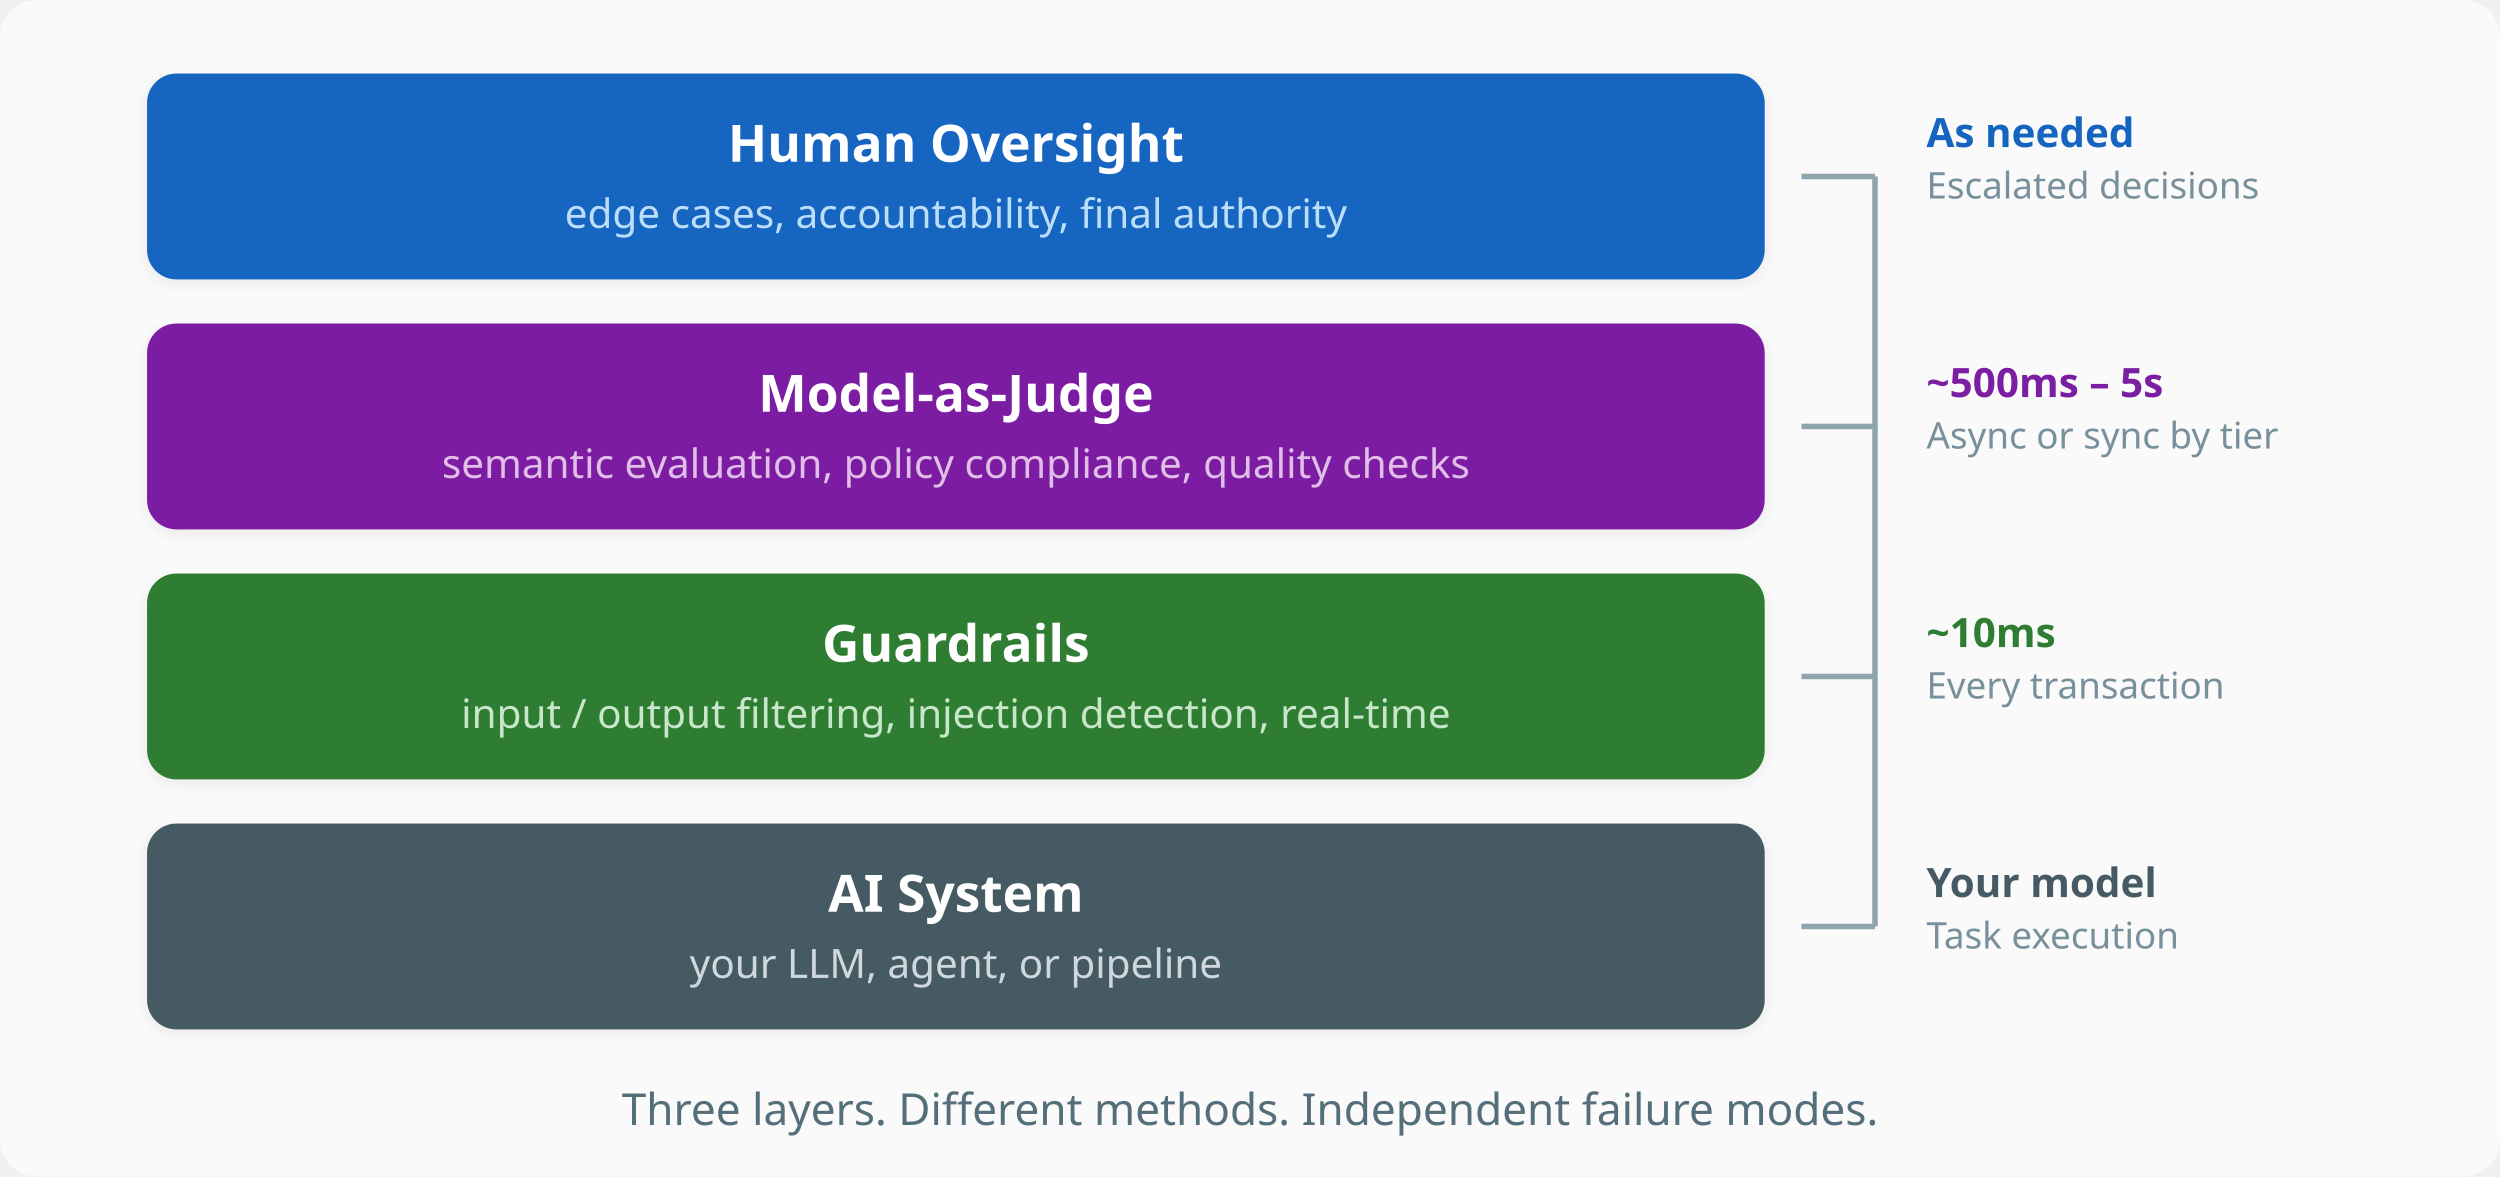
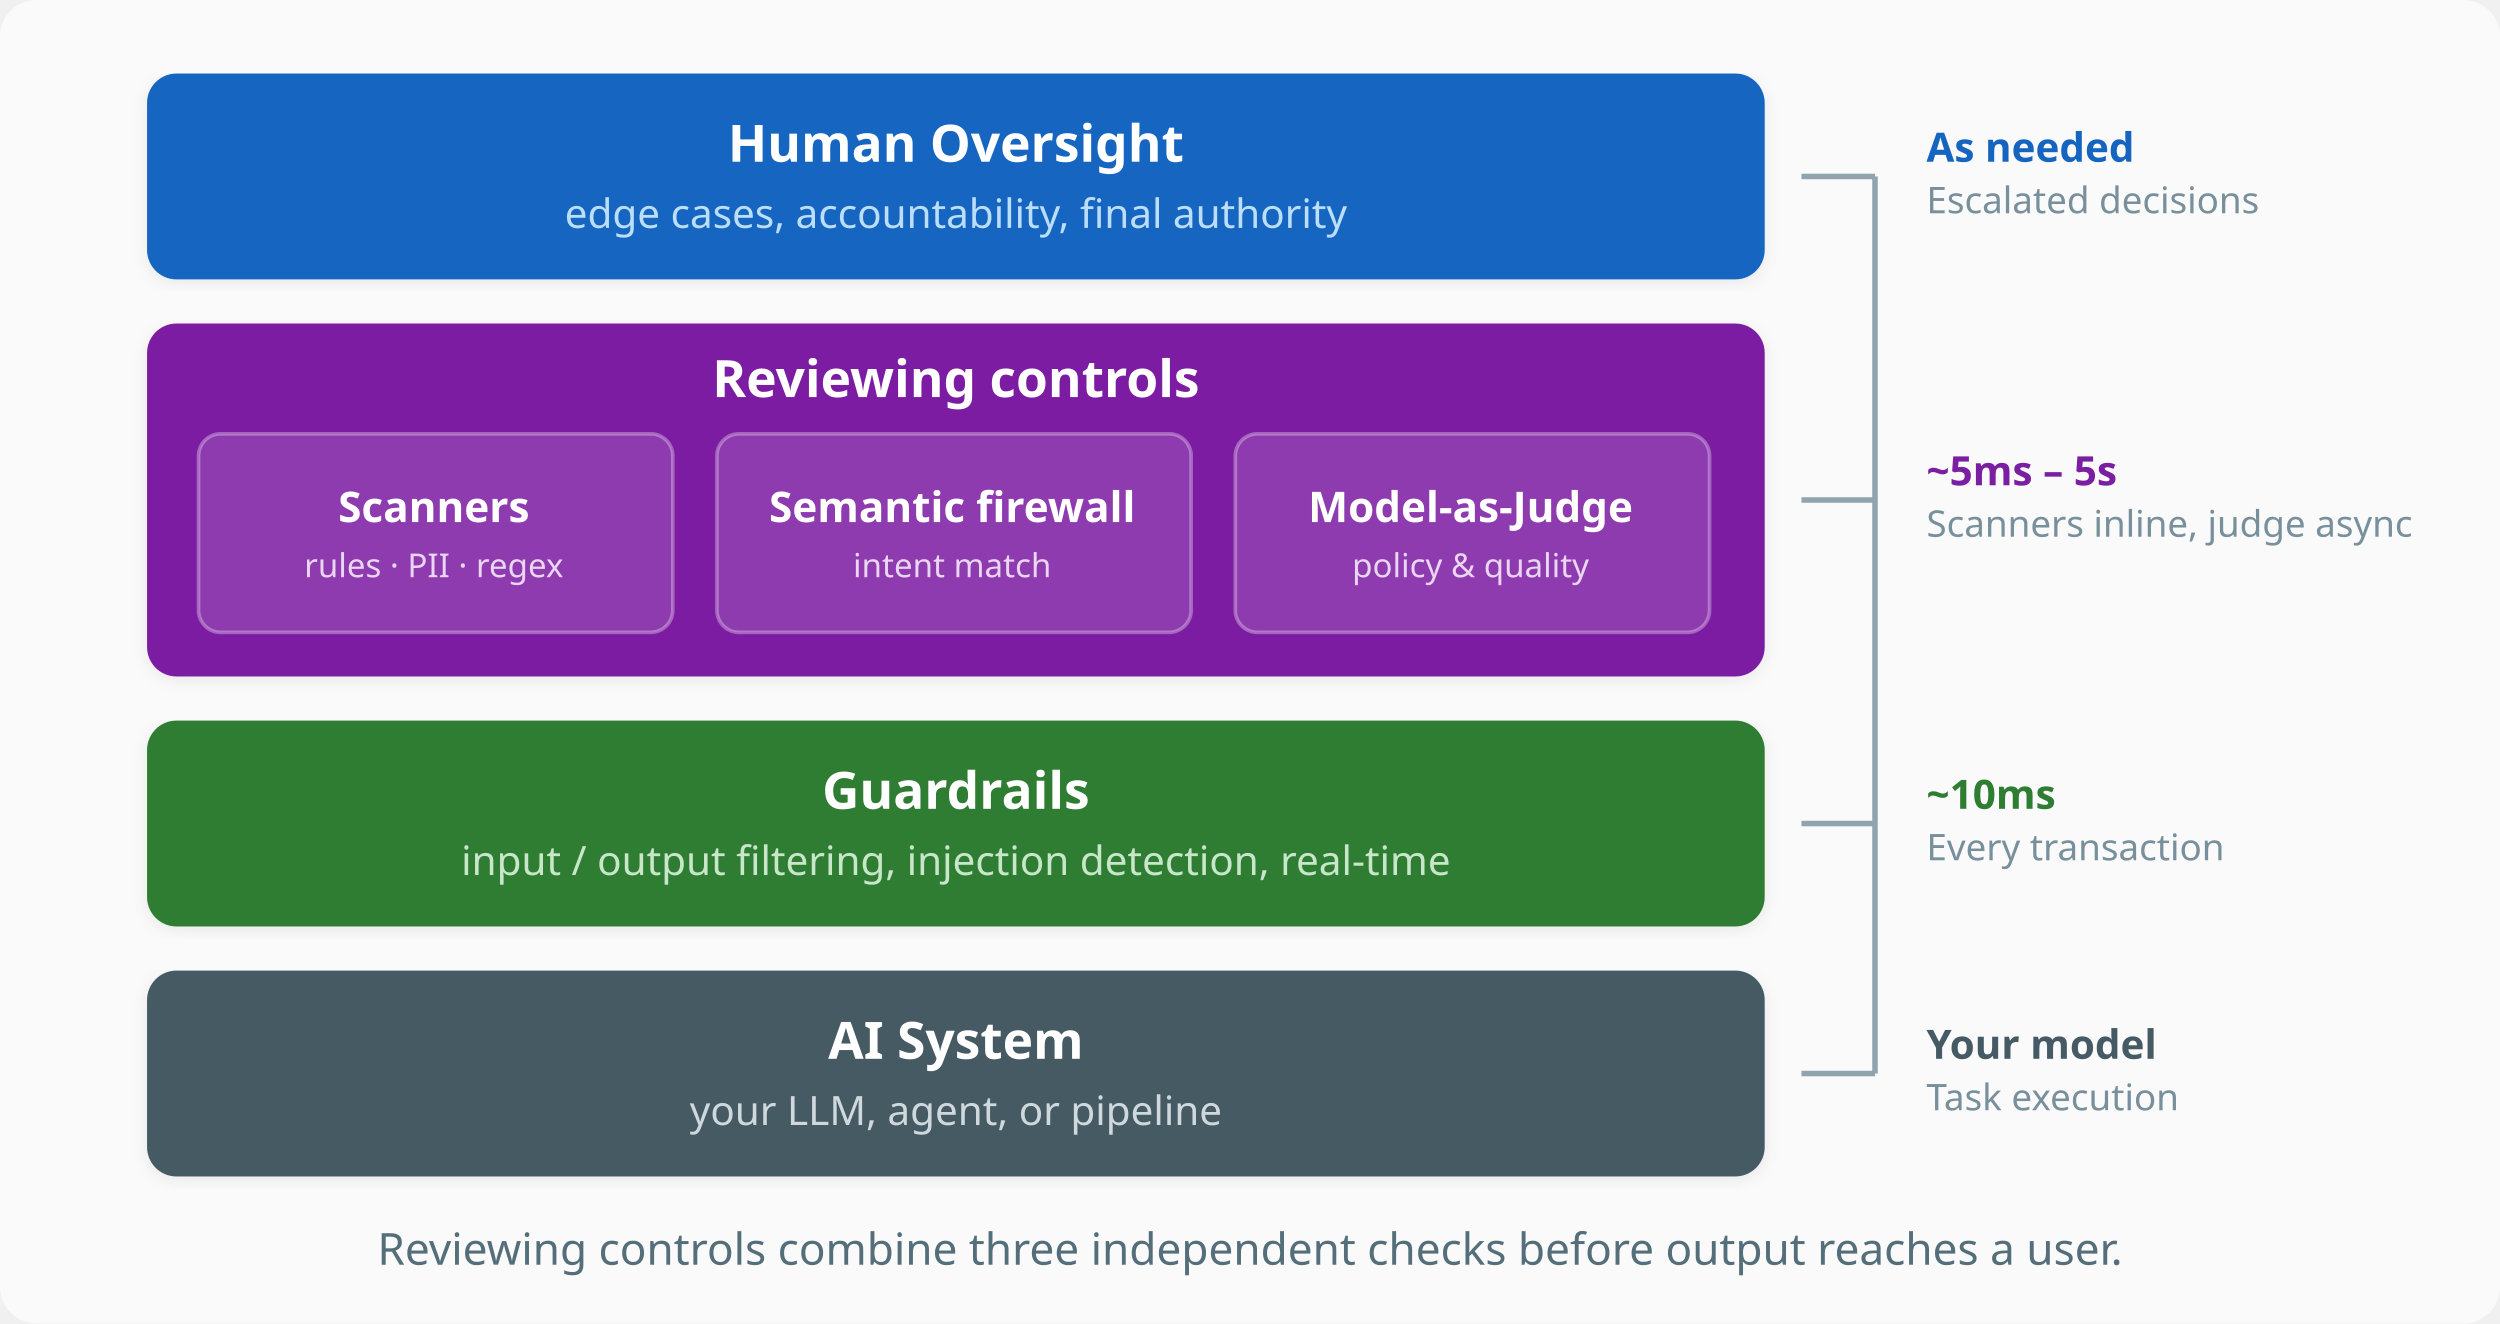
- <svg xmlns="http://www.w3.org/2000/svg" viewBox="0 0 680 320" font-family="'Segoe UI', system-ui, -apple-system, sans-serif">
+ <svg xmlns="http://www.w3.org/2000/svg" viewBox="0 0 680 360" font-family="'Segoe UI', system-ui, -apple-system, sans-serif">
  <defs>
    <filter id="shadow" x="-2%" y="-2%" width="104%" height="108%">
      <feDropShadow dx="0" dy="1" stdDeviation="2" flood-color="#00000012" />
    </filter>
  </defs>
-   <rect width="680" height="320" rx="10" fill="#FAFAFA" />
+   <rect width="680" height="360" rx="10" fill="#FAFAFA" />
  <rect x="40" y="20" width="440" height="56" rx="8" fill="#1565C0" filter="url(#shadow)" />
  <text x="260" y="44" text-anchor="middle" fill="white" font-size="14" font-weight="600">Human Oversight</text>
  <text x="260" y="62" text-anchor="middle" fill="#BBDEFB" font-size="11">edge cases, accountability, final authority</text>
-   <rect x="40" y="88" width="440" height="56" rx="8" fill="#7B1FA2" filter="url(#shadow)" />
-   <text x="260" y="112" text-anchor="middle" fill="white" font-size="14" font-weight="600">Model-as-Judge</text>
-   <text x="260" y="130" text-anchor="middle" fill="#E1BEE7" font-size="11">semantic evaluation, policy compliance, quality checks</text>
-   <rect x="40" y="156" width="440" height="56" rx="8" fill="#2E7D32" filter="url(#shadow)" />
-   <text x="260" y="180" text-anchor="middle" fill="white" font-size="14" font-weight="600">Guardrails</text>
-   <text x="260" y="198" text-anchor="middle" fill="#C8E6C9" font-size="11">input / output filtering, injection detection, real-time</text>
-   <rect x="40" y="224" width="440" height="56" rx="8" fill="#455A64" filter="url(#shadow)" />
-   <text x="260" y="248" text-anchor="middle" fill="white" font-size="14" font-weight="600">AI System</text>
-   <text x="260" y="266" text-anchor="middle" fill="#CFD8DC" font-size="11">your LLM, agent, or pipeline</text>
+   <rect x="40" y="88" width="440" height="96" rx="8" fill="#7B1FA2" filter="url(#shadow)" />
+   <text x="260" y="108" text-anchor="middle" fill="white" font-size="14" font-weight="600">Reviewing controls</text>
+   <rect x="54" y="118" width="129" height="54" rx="6" fill="#ffffff" fill-opacity="0.14" stroke="#ffffff" stroke-opacity="0.32" />
+   <text x="118" y="142" text-anchor="middle" fill="white" font-size="11.5" font-weight="600">Scanners</text>
+   <text x="118" y="157" text-anchor="middle" fill="#EAD6F2" font-size="9">rules · PII · regex</text>
+   <rect x="195" y="118" width="129" height="54" rx="6" fill="#ffffff" fill-opacity="0.14" stroke="#ffffff" stroke-opacity="0.32" />
+   <text x="259" y="142" text-anchor="middle" fill="white" font-size="11.5" font-weight="600">Semantic firewall</text>
+   <text x="259" y="157" text-anchor="middle" fill="#EAD6F2" font-size="9">intent match</text>
+   <rect x="336" y="118" width="129" height="54" rx="6" fill="#ffffff" fill-opacity="0.14" stroke="#ffffff" stroke-opacity="0.32" />
+   <text x="400" y="142" text-anchor="middle" fill="white" font-size="11.5" font-weight="600">Model-as-Judge</text>
+   <text x="400" y="157" text-anchor="middle" fill="#EAD6F2" font-size="9">policy &amp; quality</text>
+   <rect x="40" y="196" width="440" height="56" rx="8" fill="#2E7D32" filter="url(#shadow)" />
+   <text x="260" y="220" text-anchor="middle" fill="white" font-size="14" font-weight="600">Guardrails</text>
+   <text x="260" y="238" text-anchor="middle" fill="#C8E6C9" font-size="11">input / output filtering, injection detection, real-time</text>
+   <rect x="40" y="264" width="440" height="56" rx="8" fill="#455A64" filter="url(#shadow)" />
+   <text x="260" y="288" text-anchor="middle" fill="white" font-size="14" font-weight="600">AI System</text>
+   <text x="260" y="306" text-anchor="middle" fill="#CFD8DC" font-size="11">your LLM, agent, or pipeline</text>
  <line x1="490" y1="48" x2="510" y2="48" stroke="#90A4AE" stroke-width="1.5" />
-   <line x1="510" y1="48" x2="510" y2="252" stroke="#90A4AE" stroke-width="1.5" />
-   <line x1="490" y1="116" x2="510" y2="116" stroke="#90A4AE" stroke-width="1.5" />
-   <line x1="490" y1="184" x2="510" y2="184" stroke="#90A4AE" stroke-width="1.5" />
-   <line x1="490" y1="252" x2="510" y2="252" stroke="#90A4AE" stroke-width="1.5" />
-   <text x="524" y="40" fill="#1565C0" font-size="11" font-weight="600">As needed</text>
-   <text x="524" y="54" fill="#78909C" font-size="10">Escalated decisions</text>
-   <text x="524" y="108" fill="#7B1FA2" font-size="11" font-weight="600">~500ms – 5s</text>
-   <text x="524" y="122" fill="#78909C" font-size="10">Async or sync by tier</text>
-   <text x="524" y="176" fill="#2E7D32" font-size="11" font-weight="600">~10ms</text>
-   <text x="524" y="190" fill="#78909C" font-size="10">Every transaction</text>
-   <text x="524" y="244" fill="#455A64" font-size="11" font-weight="600">Your model</text>
-   <text x="524" y="258" fill="#78909C" font-size="10">Task execution</text>
-   <text x="340" y="306" text-anchor="middle" fill="#546E7A" font-size="12" font-weight="500">Three layers. Different methods. Independent failure modes.</text>
+   <line x1="510" y1="48" x2="510" y2="292" stroke="#90A4AE" stroke-width="1.5" />
+   <line x1="490" y1="136" x2="510" y2="136" stroke="#90A4AE" stroke-width="1.5" />
+   <line x1="490" y1="224" x2="510" y2="224" stroke="#90A4AE" stroke-width="1.5" />
+   <line x1="490" y1="292" x2="510" y2="292" stroke="#90A4AE" stroke-width="1.5" />
+   <text x="524" y="44" fill="#1565C0" font-size="11" font-weight="600">As needed</text>
+   <text x="524" y="58" fill="#78909C" font-size="10">Escalated decisions</text>
+   <text x="524" y="132" fill="#7B1FA2" font-size="11" font-weight="600">~5ms – 5s</text>
+   <text x="524" y="146" fill="#78909C" font-size="10">Scanners inline, judge async</text>
+   <text x="524" y="220" fill="#2E7D32" font-size="11" font-weight="600">~10ms</text>
+   <text x="524" y="234" fill="#78909C" font-size="10">Every transaction</text>
+   <text x="524" y="288" fill="#455A64" font-size="11" font-weight="600">Your model</text>
+   <text x="524" y="302" fill="#78909C" font-size="10">Task execution</text>
+   <text x="340" y="344" text-anchor="middle" fill="#546E7A" font-size="12" font-weight="500">Reviewing controls combine three independent checks before output reaches a user.</text>
</svg>
